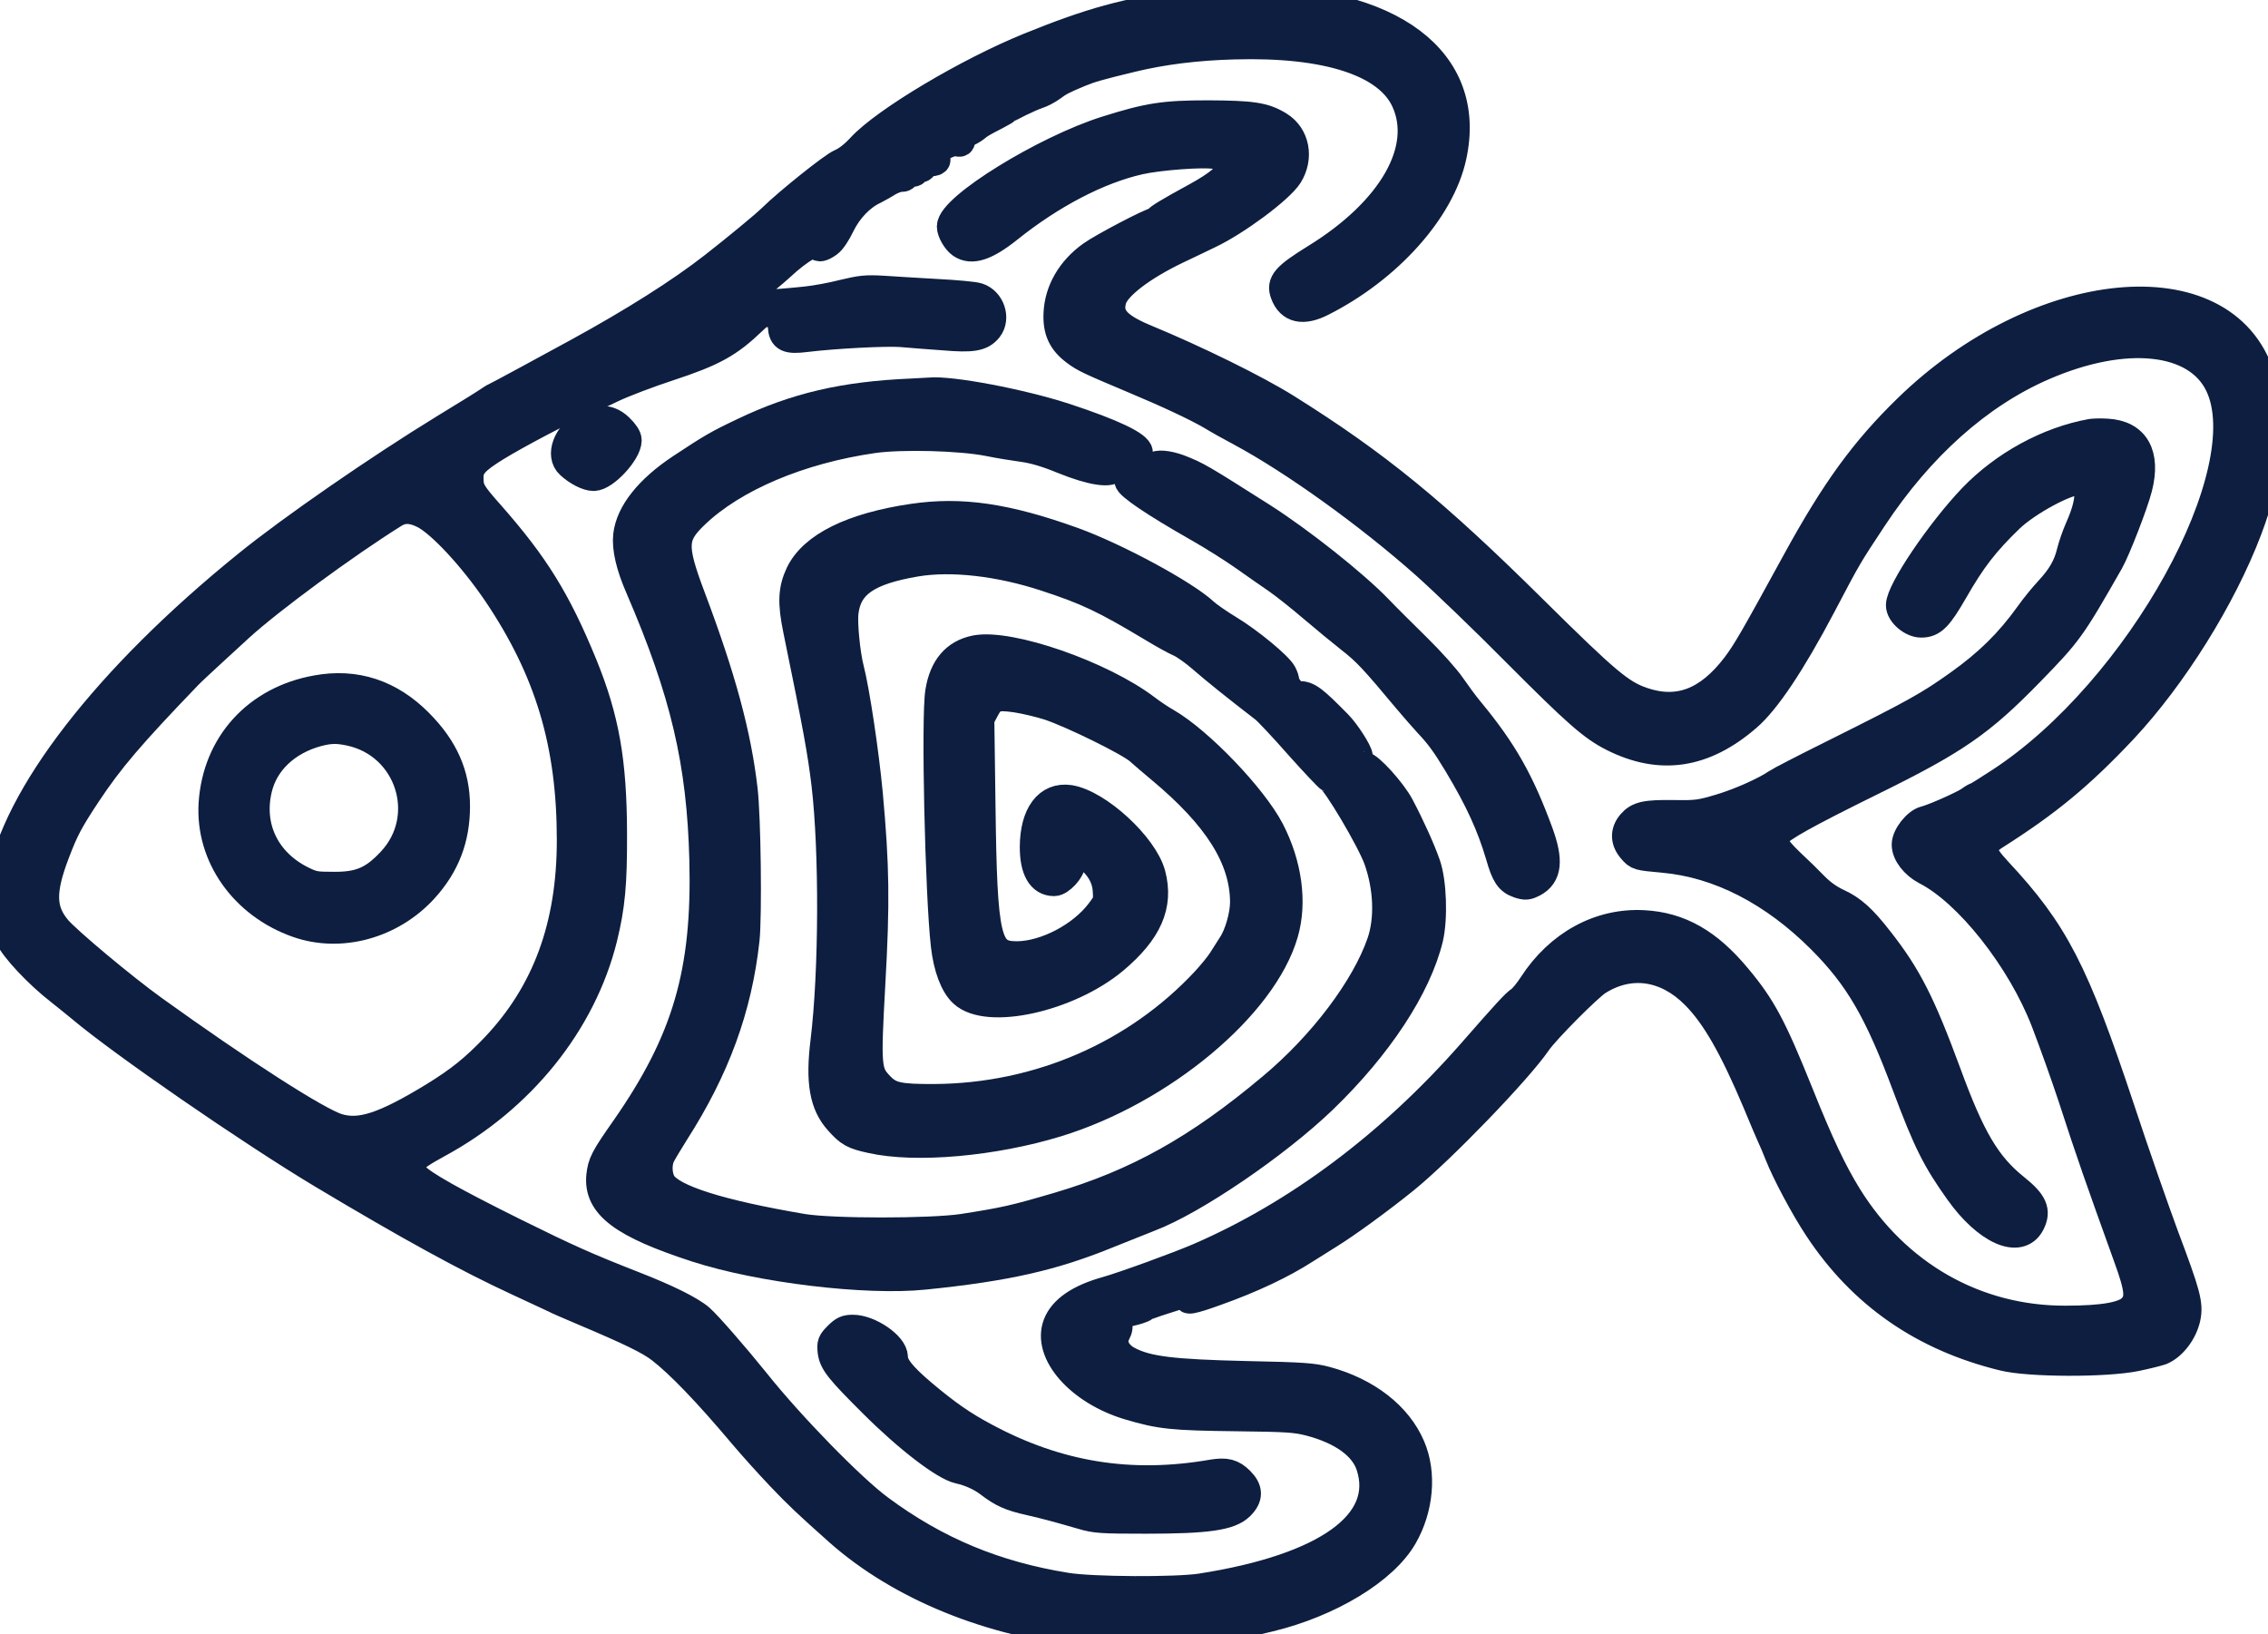
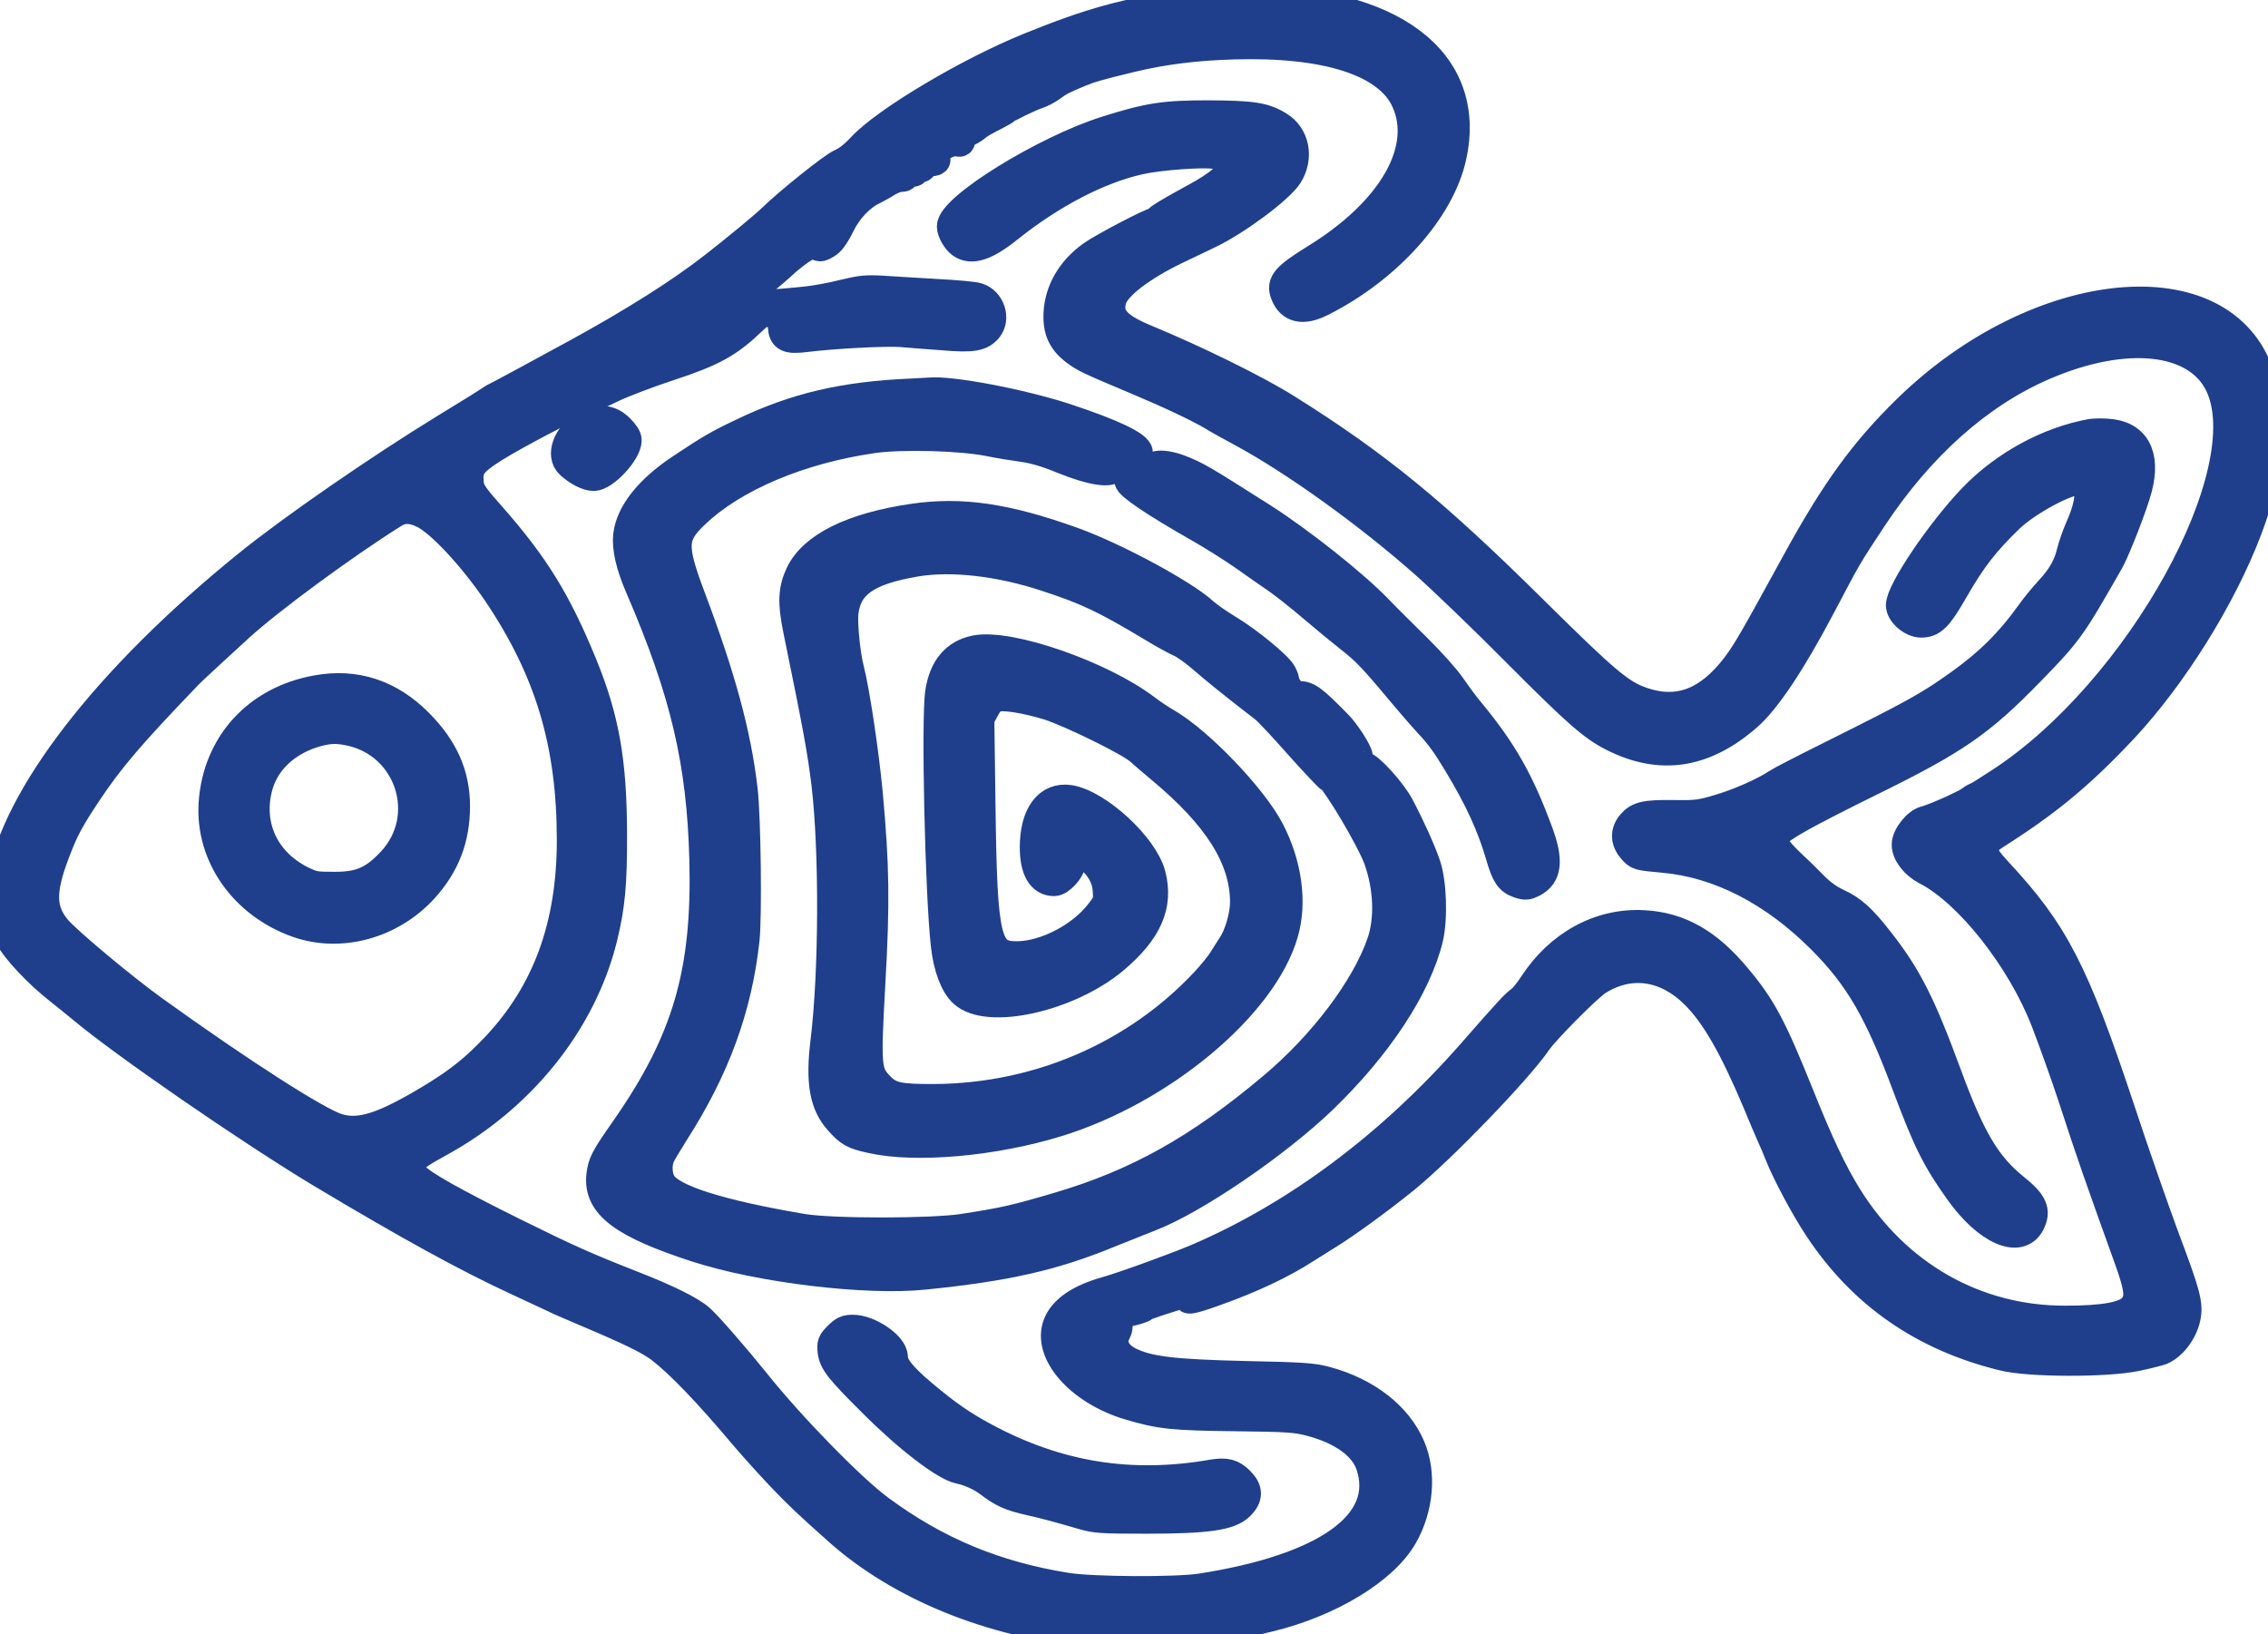
<svg xmlns="http://www.w3.org/2000/svg" viewBox="0 0 1175.729 846.704" width="118" height="85">
-   <g transform="translate(-35.84502,880.8971) scale(0.1,-0.1)" fill="#0d1e40" stroke="#0d1e40" stroke-width="150" stroke-linejoin="round" stroke-linecap="round">
+   <g transform="translate(-35.84502,880.8971) scale(0.1,-0.1)" fill="#1f3f8c" stroke="#1f3f8c" stroke-width="150" stroke-linejoin="round" stroke-linecap="round">
    <path d="M6510 8790 c-319 -46 -494 -94 -815 -224 -318 -129 -747 -384 -873 -521 -35 -38 -73 -68 -104 -81 -41 -17 -271 -201 -358 -286 -34 -34 -186 -159 -300 -248 -171 -134 -418 -290 -707 -448 -43 -23 -156 -85 -252 -137 -96 -52 -176 -95 -178 -95 -2 0 -16 -9 -31 -19 -15 -11 -117 -74 -227 -141 -343 -210 -796 -523 -1025 -709 -724 -586 -1202 -1203 -1275 -1646 -16 -98 -3 -189 40 -279 30 -64 152 -194 264 -281 35 -28 84 -67 109 -88 217 -183 877 -638 1250 -862 451 -270 756 -437 1014 -556 95 -44 180 -84 189 -88 8 -5 76 -35 150 -66 246 -104 343 -151 402 -196 101 -78 245 -228 431 -449 49 -58 134 -152 189 -210 95 -100 140 -142 306 -290 319 -282 785 -472 1279 -521 135 -13 515 -7 612 10 198 35 246 45 337 67 312 75 595 246 695 421 83 144 99 326 40 463 -68 160 -229 285 -440 342 -67 18 -119 22 -412 28 -387 9 -513 25 -611 75 -66 34 -92 92 -65 144 12 23 14 36 6 57 -13 34 -9 38 65 54 33 7 67 18 75 25 8 6 49 21 90 34 41 13 92 29 113 37 44 16 70 8 42 -12 -41 -30 1 -23 125 22 186 66 346 142 465 219 28 18 81 51 118 74 90 55 266 183 397 289 190 154 590 569 687 712 42 61 262 283 314 316 167 105 355 79 505 -72 104 -104 198 -267 320 -556 30 -73 64 -153 75 -177 11 -24 29 -65 39 -92 38 -97 134 -277 205 -384 227 -344 545 -565 960 -666 134 -33 530 -34 686 -2 58 12 116 27 130 32 59 24 114 97 130 170 15 71 1 122 -113 425 -49 133 -153 429 -229 660 -237 712 -341 914 -636 1230 -93 100 -95 134 -11 188 271 172 439 311 663 549 257 275 511 681 645 1034 115 302 136 574 64 798 -190 582 -1146 492 -1827 -172 -223 -217 -374 -425 -572 -786 -227 -415 -262 -475 -317 -548 -144 -189 -301 -248 -488 -183 -112 39 -186 101 -560 471 -518 513 -816 756 -1282 1048 -156 98 -466 251 -737 363 -148 62 -193 116 -167 204 21 68 152 169 336 257 52 25 127 60 165 79 142 67 366 234 412 306 57 91 36 204 -49 256 -76 47 -139 56 -368 57 -225 0 -306 -12 -525 -81 -321 -101 -805 -400 -805 -498 0 -26 27 -73 52 -90 53 -37 128 -12 243 80 222 178 467 306 680 354 101 23 332 40 391 29 71 -13 84 -22 84 -61 0 -42 -60 -94 -185 -162 -136 -74 -195 -110 -195 -118 0 -5 -5 -8 -11 -8 -21 0 -272 -131 -332 -174 -106 -76 -169 -184 -174 -301 -4 -88 22 -144 90 -195 48 -36 72 -47 307 -146 174 -73 322 -142 402 -189 34 -21 101 -58 148 -83 279 -150 665 -428 959 -689 91 -81 306 -287 476 -459 308 -309 390 -381 495 -434 246 -124 471 -90 695 104 98 84 230 282 384 574 140 266 135 257 267 457 246 372 550 643 884 788 426 185 798 145 914 -98 215 -449 -414 -1588 -1137 -2059 -64 -42 -119 -76 -122 -76 -4 0 -20 -9 -36 -21 -31 -22 -188 -92 -231 -102 -43 -11 -98 -81 -98 -125 0 -47 44 -103 103 -134 220 -112 494 -459 619 -783 43 -112 102 -277 141 -395 93 -287 139 -417 286 -825 61 -168 66 -218 24 -265 -39 -43 -148 -63 -348 -63 -465 -1 -876 233 -1130 643 -77 125 -145 268 -250 530 -140 348 -194 449 -322 602 -150 181 -298 265 -483 275 -227 13 -439 -103 -575 -313 -22 -34 -51 -70 -66 -80 -27 -19 -63 -58 -253 -275 -416 -473 -900 -835 -1410 -1056 -106 -46 -392 -150 -481 -175 -140 -39 -226 -98 -255 -174 -56 -147 117 -343 370 -419 165 -49 225 -55 560 -59 258 -3 305 -6 376 -24 170 -44 283 -125 317 -229 98 -299 -225 -532 -878 -634 -127 -20 -565 -18 -699 4 -367 59 -674 186 -967 403 -145 106 -463 432 -644 659 -107 133 -250 297 -288 330 -49 43 -173 104 -342 170 -250 98 -344 140 -623 278 -316 157 -473 245 -514 290 -54 57 -34 86 116 168 434 234 751 628 860 1068 40 164 51 278 50 541 -1 374 -40 594 -154 874 -136 332 -250 516 -481 778 -100 113 -109 129 -109 193 0 58 28 90 138 158 107 66 354 196 442 232 36 15 110 48 165 75 55 26 186 76 290 110 231 76 310 120 435 240 39 37 46 40 98 40 62 0 100 -14 70 -25 -12 -5 -15 -17 -14 -48 3 -57 27 -69 121 -57 147 18 413 32 495 26 47 -4 145 -12 219 -17 150 -13 197 -5 232 39 41 52 12 140 -54 161 -17 6 -113 15 -212 20 -99 6 -225 13 -280 17 -87 5 -113 2 -205 -20 -58 -15 -145 -31 -195 -36 -158 -17 -360 -28 -368 -21 -4 5 32 37 80 72 48 35 118 92 155 126 100 94 198 150 198 113 0 -16 20 -12 52 11 18 13 43 51 64 95 38 78 104 148 174 180 19 10 52 28 72 41 21 12 49 23 64 23 18 0 25 4 21 14 -4 10 3 13 26 12 24 -1 32 3 31 15 -1 12 4 15 19 11 16 -4 19 -1 15 14 -4 17 0 19 34 16 37 -4 53 10 23 22 -22 8 -18 26 5 26 11 0 20 4 20 9 0 18 73 52 97 46 20 -5 24 -3 19 12 -4 14 2 22 27 32 17 8 40 21 50 29 20 17 35 27 104 62 26 14 50 27 53 30 11 11 127 68 165 80 22 7 56 25 75 39 39 29 56 38 147 76 60 24 91 33 268 76 161 39 337 61 531 66 482 14 798 -89 889 -289 115 -251 -68 -572 -466 -817 -155 -96 -182 -127 -160 -184 29 -77 94 -91 191 -42 343 173 616 477 676 755 108 495 -316 814 -1075 809 -111 -1 -222 -8 -301 -19z m-3954 -2645 c88 -44 255 -224 381 -410 269 -400 383 -780 383 -1279 0 -446 -128 -793 -394 -1074 -108 -113 -183 -173 -319 -257 -258 -157 -381 -197 -498 -162 -105 32 -504 288 -957 614 -157 113 -445 354 -497 415 -84 99 -86 198 -10 397 46 121 70 167 162 306 119 180 228 307 524 615 13 14 73 70 133 125 60 55 121 111 135 124 159 145 547 430 801 589 46 29 95 28 156 -3z" />
    <path d="M2000 5235 c-309 -55 -517 -284 -537 -590 -17 -271 160 -522 437 -620 223 -79 486 -7 655 178 112 123 165 260 165 428 0 163 -60 299 -190 430 -150 152 -329 211 -530 174z m172 -216 c311 -66 432 -443 216 -674 -92 -99 -163 -130 -298 -129 -98 0 -109 2 -170 32 -186 94 -273 276 -226 473 33 141 148 250 309 294 65 17 102 18 169 4z" />
    <path d="M5085 6773 c-351 -15 -601 -73 -874 -204 -131 -62 -163 -81 -322 -186 -166 -110 -264 -233 -277 -349 -7 -65 14 -157 63 -269 234 -543 319 -907 332 -1412 15 -583 -89 -939 -408 -1396 -106 -151 -119 -177 -126 -241 -16 -152 115 -250 497 -374 330 -107 880 -173 1180 -142 424 43 667 98 955 216 77 31 173 69 213 85 227 86 656 378 899 612 286 276 487 582 548 834 24 103 18 292 -14 382 -26 75 -81 197 -136 301 -39 75 -161 210 -190 210 -14 0 -25 21 -25 49 0 22 -66 125 -107 166 -127 129 -154 150 -202 150 -40 0 -46 3 -49 23 -3 18 -8 21 -28 16 -14 -4 -24 -2 -24 5 0 6 7 11 15 11 19 0 19 23 1 58 -21 40 -172 165 -278 229 -51 31 -109 71 -128 89 -101 94 -458 287 -680 367 -345 124 -579 158 -829 121 -314 -46 -518 -147 -586 -289 -38 -81 -41 -149 -12 -290 105 -511 126 -628 147 -800 41 -349 39 -971 -5 -1332 -26 -210 -6 -327 72 -413 54 -61 76 -73 168 -93 230 -52 634 -16 963 85 541 166 1068 605 1176 982 46 159 19 355 -72 531 -90 173 -369 463 -537 560 -27 15 -75 47 -105 70 -231 176 -709 342 -885 307 -103 -21 -165 -93 -185 -218 -22 -131 -1 -1054 29 -1315 13 -114 47 -204 93 -246 126 -117 545 -24 781 173 176 148 235 282 193 441 -39 147 -276 365 -422 389 -112 17 -183 -78 -184 -246 0 -117 36 -180 103 -180 31 0 87 61 87 94 0 13 8 34 19 47 l19 23 39 -27 c67 -47 107 -111 111 -182 4 -57 2 -63 -35 -112 -95 -127 -282 -225 -430 -227 -162 -1 -180 73 -189 789 l-6 440 24 45 c35 68 58 77 163 62 48 -7 126 -26 173 -41 122 -41 417 -186 466 -230 23 -21 73 -63 111 -95 298 -248 434 -465 435 -692 0 -68 -29 -171 -65 -224 -12 -19 -34 -54 -49 -77 -14 -23 -54 -72 -88 -109 -359 -385 -865 -604 -1403 -608 -189 -1 -233 9 -286 64 -68 71 -70 96 -46 530 24 424 21 611 -13 985 -20 213 -68 534 -98 650 -19 73 -35 235 -28 291 17 146 119 217 372 260 184 31 434 3 676 -77 214 -70 304 -113 551 -261 54 -33 118 -68 141 -78 24 -10 79 -49 122 -87 67 -58 161 -134 318 -255 16 -12 96 -97 177 -189 82 -92 155 -169 162 -172 31 -12 214 -321 250 -422 52 -147 58 -310 16 -432 -81 -235 -304 -531 -568 -751 -381 -320 -699 -497 -1106 -617 -228 -67 -277 -78 -495 -112 -166 -25 -679 -25 -830 0 -431 73 -681 152 -730 232 -23 37 -26 100 -8 142 7 15 40 71 73 123 212 331 327 644 366 1000 13 123 7 636 -10 778 -33 284 -112 577 -270 996 -100 266 -98 319 21 432 199 190 541 335 923 390 147 21 455 13 599 -16 54 -11 135 -24 180 -30 56 -8 119 -26 204 -61 150 -61 255 -77 267 -40 3 12 18 24 33 27 46 10 92 34 92 48 0 36 -136 101 -380 181 -227 74 -593 144 -704 133 -12 -1 -52 -3 -91 -5z" />
    <path d="M3385 6602 c-85 -47 -124 -152 -72 -199 39 -36 91 -63 123 -63 56 0 174 127 174 188 0 15 -15 38 -41 63 -52 50 -107 53 -184 11z" />
    <path d="M11200 6564 c-223 -40 -452 -165 -616 -336 -167 -175 -374 -481 -374 -555 0 -42 60 -93 108 -93 58 0 88 30 167 167 95 166 162 252 290 376 91 88 303 202 363 195 65 -7 65 -102 1 -245 -17 -38 -36 -94 -44 -126 -17 -71 -49 -128 -114 -198 -28 -30 -75 -87 -103 -127 -103 -143 -209 -248 -363 -358 -160 -114 -227 -151 -660 -367 -143 -71 -271 -137 -285 -147 -61 -42 -194 -101 -295 -131 -101 -30 -120 -33 -240 -31 -147 2 -184 -7 -220 -49 -35 -42 -33 -89 5 -132 29 -34 30 -34 162 -46 288 -26 570 -171 819 -420 195 -196 296 -370 442 -761 108 -288 153 -378 272 -545 143 -201 312 -277 369 -166 33 64 15 106 -83 184 -145 117 -227 256 -350 592 -134 363 -205 504 -352 691 -88 113 -140 159 -214 193 -43 20 -85 49 -123 88 -31 32 -87 87 -124 121 -80 77 -98 111 -75 146 24 35 156 109 495 276 437 215 566 304 824 569 199 204 213 224 411 571 35 62 126 296 148 382 44 172 -14 275 -160 283 -31 2 -67 1 -81 -1z" />
    <path d="M6345 6390 c-3 -5 -14 -10 -24 -10 -10 0 -26 -9 -35 -19 -10 -11 -31 -23 -47 -26 -16 -4 -29 -11 -29 -16 0 -24 135 -115 360 -243 74 -42 182 -110 240 -151 58 -41 135 -95 172 -120 37 -26 118 -90 180 -143 62 -53 152 -127 199 -164 81 -63 123 -108 292 -311 38 -45 88 -102 111 -127 56 -59 91 -107 153 -210 110 -183 172 -319 218 -475 29 -102 48 -129 98 -146 34 -11 43 -10 74 6 73 39 81 114 29 257 -98 267 -186 423 -358 631 -27 32 -70 91 -97 130 -27 40 -106 128 -176 197 -70 69 -162 160 -204 204 -127 131 -401 348 -596 473 -326 207 -341 216 -436 253 -58 21 -114 26 -124 10z" />
    <path d="M4703 1885 c-33 -33 -35 -39 -31 -80 7 -56 37 -94 214 -270 181 -181 370 -325 444 -341 56 -12 114 -38 157 -71 68 -52 110 -71 209 -93 95 -22 153 -38 274 -73 68 -20 98 -22 330 -22 317 0 434 17 487 70 45 45 44 83 -1 128 -40 40 -72 48 -141 37 -424 -74 -803 -13 -1181 190 -118 63 -198 119 -323 224 -111 94 -151 146 -151 192 0 58 -126 144 -210 144 -35 0 -48 -6 -77 -35z" />
  </g>
</svg>
